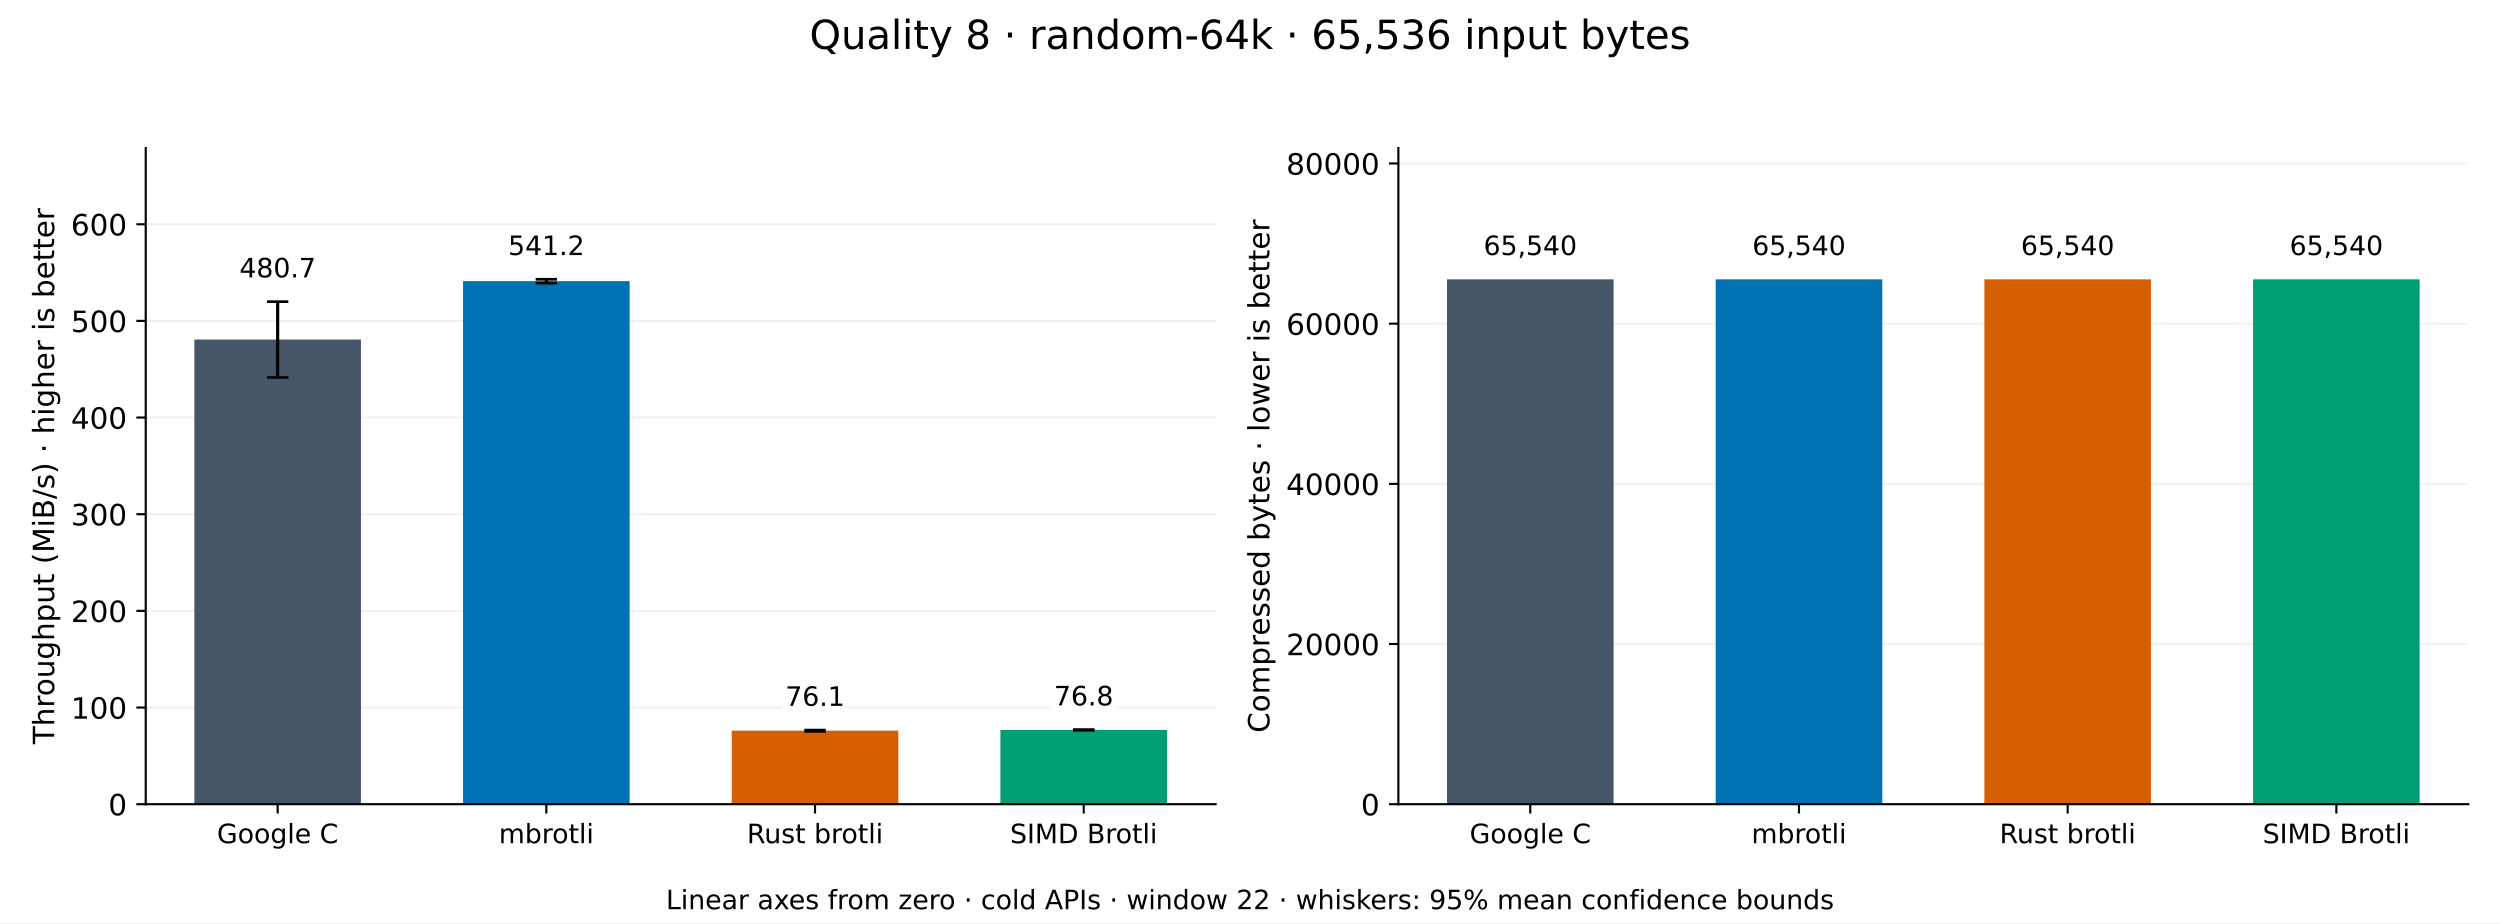
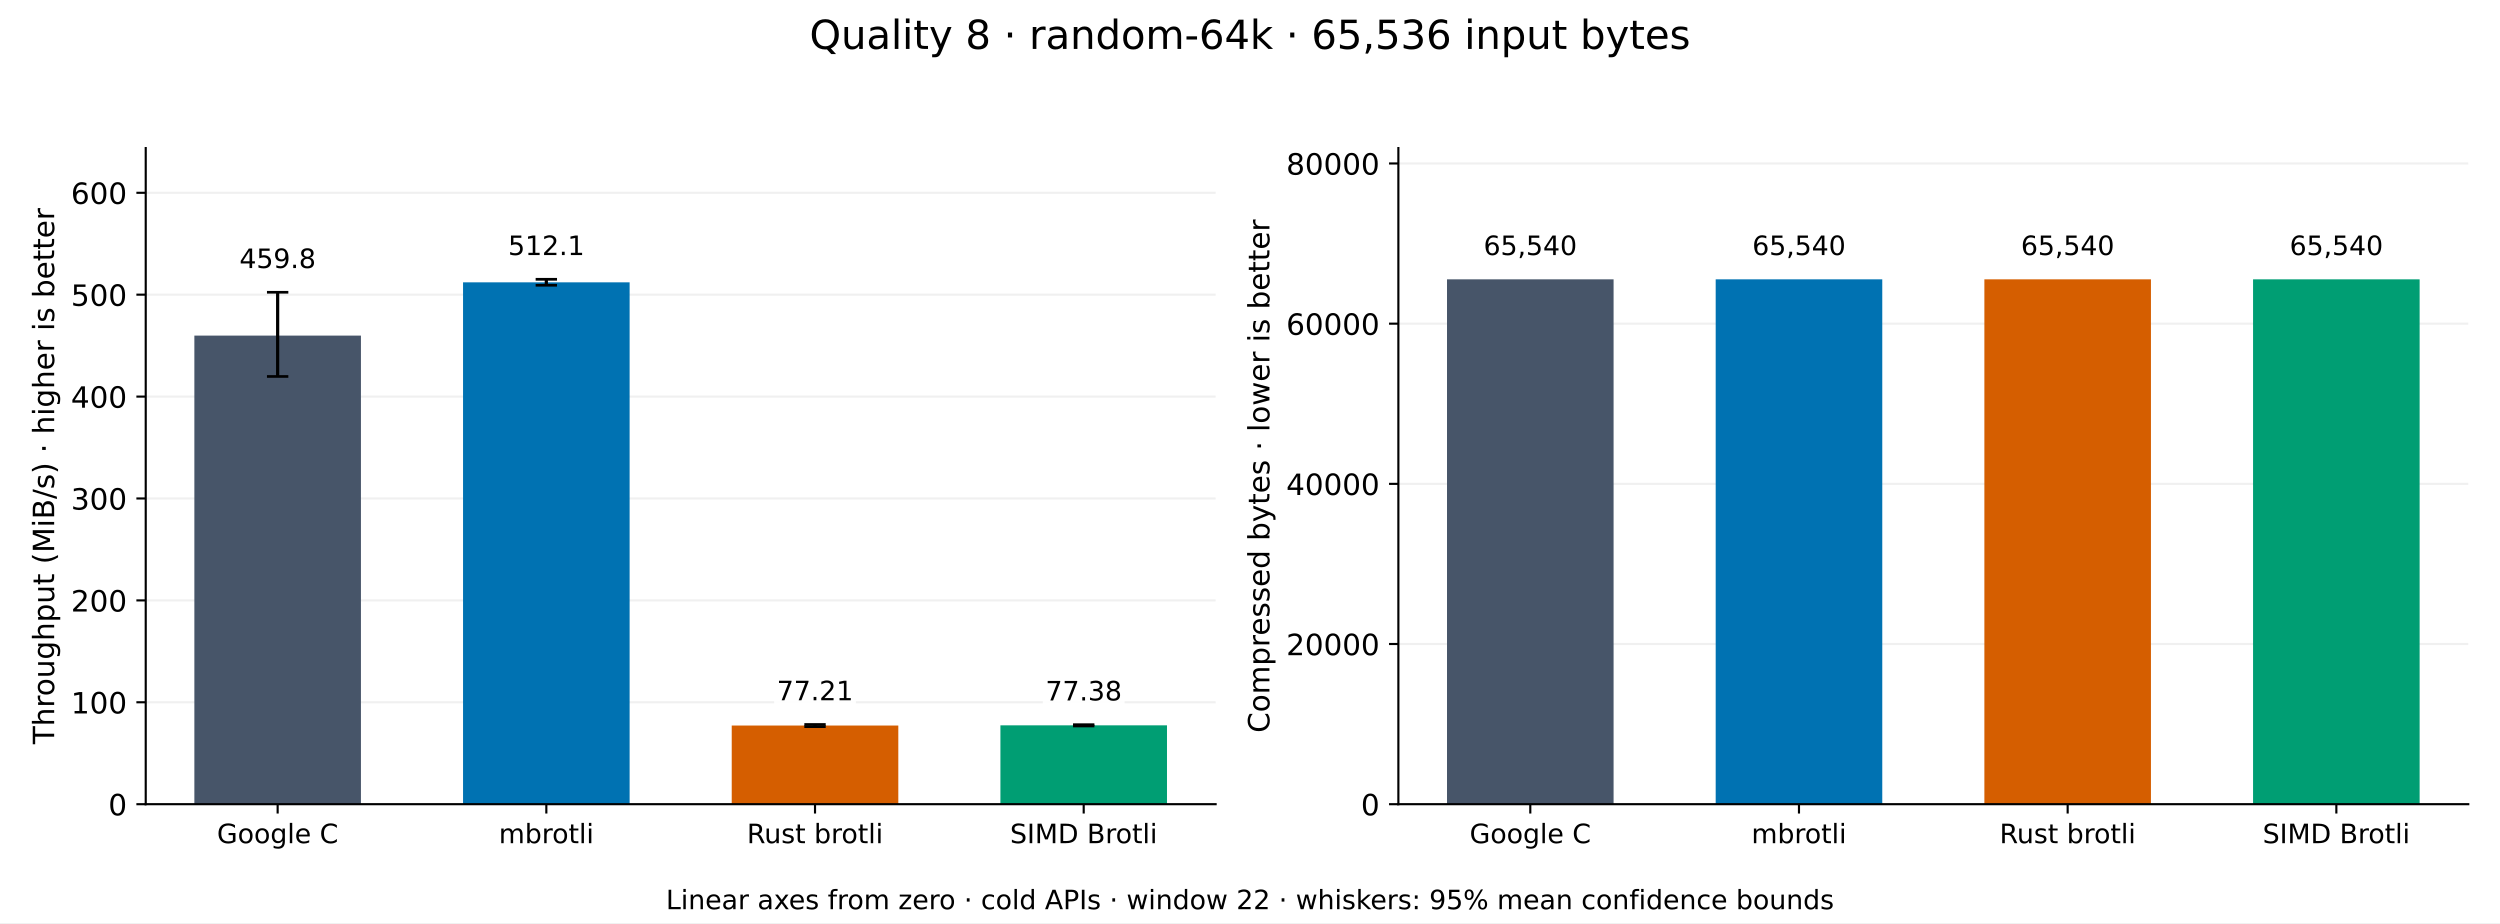
<svg xmlns="http://www.w3.org/2000/svg" xmlns:xlink="http://www.w3.org/1999/xlink" width="936pt" height="345.6pt" viewBox="0 0 936 345.6" version="1.1">
  <defs>
    <style type="text/css">*{stroke-linejoin: round; stroke-linecap: butt}</style>
  </defs>
  <g id="figure_1">
    <g id="patch_1">
      <path d="M 0 345.6 L 936 345.6 L 936 0 L 0 0 z " style="fill: #ffffff" />
    </g>
    <g id="axes_1">
      <g id="patch_2">
        <path d="M 54.56 301.088 L 455.13 301.088 L 455.13 55.44 L 54.56 55.44 z " style="fill: #ffffff" />
      </g>
      <g id="matplotlib.axis_1">
        <g id="xtick_1">
          <g id="line2d_1">
            <defs>
              <path id="m3d63aaa0ea" d="M 0 0 L 0 3.5 " style="stroke: #000000; stroke-width: 0.8" />
            </defs>
            <g>
              <use xlink:href="#m3d63aaa0ea" x="103.952" y="301.088" style="stroke: #000000; stroke-width: 0.8" />
            </g>
          </g>
          <g id="text_1">
            <text style="font-size: 10px; font-family: 'DejaVu Sans', 'Bitstream Vera Sans', 'Computer Modern Sans Serif', 'Lucida Grande', 'Verdana', 'Geneva', 'Lucid', 'Arial', 'Helvetica', 'Avant Garde', sans-serif; text-anchor: middle" x="103.952" y="315.686" transform="rotate(-0 103.9522 315.6864)">Google C</text>
          </g>
        </g>
        <g id="xtick_2">
          <g id="line2d_2">
            <g>
              <use xlink:href="#m3d63aaa0ea" x="204.547" y="301.088" style="stroke: #000000; stroke-width: 0.8" />
            </g>
          </g>
          <g id="text_2">
            <text style="font-size: 10px; font-family: 'DejaVu Sans', 'Bitstream Vera Sans', 'Computer Modern Sans Serif', 'Lucida Grande', 'Verdana', 'Geneva', 'Lucid', 'Arial', 'Helvetica', 'Avant Garde', sans-serif; text-anchor: middle" x="204.547" y="315.686" transform="rotate(-0 204.5474 315.6864)">mbrotli</text>
          </g>
        </g>
        <g id="xtick_3">
          <g id="line2d_3">
            <g>
              <use xlink:href="#m3d63aaa0ea" x="305.143" y="301.088" style="stroke: #000000; stroke-width: 0.8" />
            </g>
          </g>
          <g id="text_3">
            <text style="font-size: 10px; font-family: 'DejaVu Sans', 'Bitstream Vera Sans', 'Computer Modern Sans Serif', 'Lucida Grande', 'Verdana', 'Geneva', 'Lucid', 'Arial', 'Helvetica', 'Avant Garde', sans-serif; text-anchor: middle" x="305.143" y="315.686" transform="rotate(-0 305.1426 315.6864)">Rust brotli</text>
          </g>
        </g>
        <g id="xtick_4">
          <g id="line2d_4">
            <g>
              <use xlink:href="#m3d63aaa0ea" x="405.738" y="301.088" style="stroke: #000000; stroke-width: 0.8" />
            </g>
          </g>
          <g id="text_4">
            <text style="font-size: 10px; font-family: 'DejaVu Sans', 'Bitstream Vera Sans', 'Computer Modern Sans Serif', 'Lucida Grande', 'Verdana', 'Geneva', 'Lucid', 'Arial', 'Helvetica', 'Avant Garde', sans-serif; text-anchor: middle" x="405.738" y="315.686" transform="rotate(-0 405.7378 315.6864)">SIMD Brotli</text>
          </g>
        </g>
      </g>
      <g id="matplotlib.axis_2">
        <g id="ytick_1">
          <g id="line2d_5">
            <path d="M 54.56 301.088 L 455.13 301.088 " clip-path="url(#pb9456fbabf)" style="fill: none; stroke: #b0b0b0; stroke-opacity: 0.18; stroke-width: 0.8; stroke-linecap: square" />
          </g>
          <g id="line2d_6">
            <defs>
              <path id="mb6c034703b" d="M 0 0 L -3.5 0 " style="stroke: #000000; stroke-width: 0.8" />
            </defs>
            <g>
              <use xlink:href="#mb6c034703b" x="54.56" y="301.088" style="stroke: #000000; stroke-width: 0.8" />
            </g>
          </g>
          <g id="text_5">
            <text style="font-size: 11px; font-family: 'DejaVu Sans', 'Bitstream Vera Sans', 'Computer Modern Sans Serif', 'Lucida Grande', 'Verdana', 'Geneva', 'Lucid', 'Arial', 'Helvetica', 'Avant Garde', sans-serif; text-anchor: end" x="47.56" y="305.267" transform="rotate(-0 47.56 305.2671)">0</text>
          </g>
        </g>
        <g id="ytick_2">
          <g id="line2d_7">
-             <path d="M 54.56 264.899 L 455.13 264.899 " clip-path="url(#pb9456fbabf)" style="fill: none; stroke: #b0b0b0; stroke-opacity: 0.18; stroke-width: 0.8; stroke-linecap: square" />
+             <path d="M 54.56 262.936 L 455.13 262.936 " clip-path="url(#pb9456fbabf)" style="fill: none; stroke: #b0b0b0; stroke-opacity: 0.18; stroke-width: 0.8; stroke-linecap: square" />
          </g>
          <g id="line2d_8">
            <g>
-               <use xlink:href="#mb6c034703b" x="54.56" y="264.899" style="stroke: #000000; stroke-width: 0.8" />
+               <use xlink:href="#mb6c034703b" x="54.56" y="262.936" style="stroke: #000000; stroke-width: 0.8" />
            </g>
          </g>
          <g id="text_6">
-             <text style="font-size: 11px; font-family: 'DejaVu Sans', 'Bitstream Vera Sans', 'Computer Modern Sans Serif', 'Lucida Grande', 'Verdana', 'Geneva', 'Lucid', 'Arial', 'Helvetica', 'Avant Garde', sans-serif; text-anchor: end" x="47.56" y="269.078" transform="rotate(-0 47.56 269.0783)">100</text>
+             <text style="font-size: 11px; font-family: 'DejaVu Sans', 'Bitstream Vera Sans', 'Computer Modern Sans Serif', 'Lucida Grande', 'Verdana', 'Geneva', 'Lucid', 'Arial', 'Helvetica', 'Avant Garde', sans-serif; text-anchor: end" x="47.56" y="267.115" transform="rotate(-0 47.56 267.1148)">100</text>
          </g>
        </g>
        <g id="ytick_3">
          <g id="line2d_9">
-             <path d="M 54.56 228.71 L 455.13 228.71 " clip-path="url(#pb9456fbabf)" style="fill: none; stroke: #b0b0b0; stroke-opacity: 0.18; stroke-width: 0.8; stroke-linecap: square" />
+             <path d="M 54.56 224.783 L 455.13 224.783 " clip-path="url(#pb9456fbabf)" style="fill: none; stroke: #b0b0b0; stroke-opacity: 0.18; stroke-width: 0.8; stroke-linecap: square" />
          </g>
          <g id="line2d_10">
            <g>
-               <use xlink:href="#mb6c034703b" x="54.56" y="228.71" style="stroke: #000000; stroke-width: 0.8" />
+               <use xlink:href="#mb6c034703b" x="54.56" y="224.783" style="stroke: #000000; stroke-width: 0.8" />
            </g>
          </g>
          <g id="text_7">
-             <text style="font-size: 11px; font-family: 'DejaVu Sans', 'Bitstream Vera Sans', 'Computer Modern Sans Serif', 'Lucida Grande', 'Verdana', 'Geneva', 'Lucid', 'Arial', 'Helvetica', 'Avant Garde', sans-serif; text-anchor: end" x="47.56" y="232.889" transform="rotate(-0 47.56 232.8895)">200</text>
+             <text style="font-size: 11px; font-family: 'DejaVu Sans', 'Bitstream Vera Sans', 'Computer Modern Sans Serif', 'Lucida Grande', 'Verdana', 'Geneva', 'Lucid', 'Arial', 'Helvetica', 'Avant Garde', sans-serif; text-anchor: end" x="47.56" y="228.963" transform="rotate(-0 47.56 228.9625)">200</text>
          </g>
        </g>
        <g id="ytick_4">
          <g id="line2d_11">
-             <path d="M 54.56 192.522 L 455.13 192.522 " clip-path="url(#pb9456fbabf)" style="fill: none; stroke: #b0b0b0; stroke-opacity: 0.18; stroke-width: 0.8; stroke-linecap: square" />
+             <path d="M 54.56 186.631 L 455.13 186.631 " clip-path="url(#pb9456fbabf)" style="fill: none; stroke: #b0b0b0; stroke-opacity: 0.18; stroke-width: 0.8; stroke-linecap: square" />
          </g>
          <g id="line2d_12">
            <g>
-               <use xlink:href="#mb6c034703b" x="54.56" y="192.522" style="stroke: #000000; stroke-width: 0.8" />
+               <use xlink:href="#mb6c034703b" x="54.56" y="186.631" style="stroke: #000000; stroke-width: 0.8" />
            </g>
          </g>
          <g id="text_8">
-             <text style="font-size: 11px; font-family: 'DejaVu Sans', 'Bitstream Vera Sans', 'Computer Modern Sans Serif', 'Lucida Grande', 'Verdana', 'Geneva', 'Lucid', 'Arial', 'Helvetica', 'Avant Garde', sans-serif; text-anchor: end" x="47.56" y="196.701" transform="rotate(-0 47.56 196.7006)">300</text>
+             <text style="font-size: 11px; font-family: 'DejaVu Sans', 'Bitstream Vera Sans', 'Computer Modern Sans Serif', 'Lucida Grande', 'Verdana', 'Geneva', 'Lucid', 'Arial', 'Helvetica', 'Avant Garde', sans-serif; text-anchor: end" x="47.56" y="190.81" transform="rotate(-0 47.56 190.8103)">300</text>
          </g>
        </g>
        <g id="ytick_5">
          <g id="line2d_13">
-             <path d="M 54.56 156.333 L 455.13 156.333 " clip-path="url(#pb9456fbabf)" style="fill: none; stroke: #b0b0b0; stroke-opacity: 0.18; stroke-width: 0.8; stroke-linecap: square" />
+             <path d="M 54.56 148.479 L 455.13 148.479 " clip-path="url(#pb9456fbabf)" style="fill: none; stroke: #b0b0b0; stroke-opacity: 0.18; stroke-width: 0.8; stroke-linecap: square" />
          </g>
          <g id="line2d_14">
            <g>
-               <use xlink:href="#mb6c034703b" x="54.56" y="156.333" style="stroke: #000000; stroke-width: 0.8" />
+               <use xlink:href="#mb6c034703b" x="54.56" y="148.479" style="stroke: #000000; stroke-width: 0.8" />
            </g>
          </g>
          <g id="text_9">
-             <text style="font-size: 11px; font-family: 'DejaVu Sans', 'Bitstream Vera Sans', 'Computer Modern Sans Serif', 'Lucida Grande', 'Verdana', 'Geneva', 'Lucid', 'Arial', 'Helvetica', 'Avant Garde', sans-serif; text-anchor: end" x="47.56" y="160.512" transform="rotate(-0 47.56 160.5118)">400</text>
+             <text style="font-size: 11px; font-family: 'DejaVu Sans', 'Bitstream Vera Sans', 'Computer Modern Sans Serif', 'Lucida Grande', 'Verdana', 'Geneva', 'Lucid', 'Arial', 'Helvetica', 'Avant Garde', sans-serif; text-anchor: end" x="47.56" y="152.658" transform="rotate(-0 47.56 152.658)">400</text>
          </g>
        </g>
        <g id="ytick_6">
          <g id="line2d_15">
-             <path d="M 54.56 120.144 L 455.13 120.144 " clip-path="url(#pb9456fbabf)" style="fill: none; stroke: #b0b0b0; stroke-opacity: 0.18; stroke-width: 0.8; stroke-linecap: square" />
+             <path d="M 54.56 110.327 L 455.13 110.327 " clip-path="url(#pb9456fbabf)" style="fill: none; stroke: #b0b0b0; stroke-opacity: 0.18; stroke-width: 0.8; stroke-linecap: square" />
          </g>
          <g id="line2d_16">
            <g>
-               <use xlink:href="#mb6c034703b" x="54.56" y="120.144" style="stroke: #000000; stroke-width: 0.8" />
+               <use xlink:href="#mb6c034703b" x="54.56" y="110.327" style="stroke: #000000; stroke-width: 0.8" />
            </g>
          </g>
          <g id="text_10">
-             <text style="font-size: 11px; font-family: 'DejaVu Sans', 'Bitstream Vera Sans', 'Computer Modern Sans Serif', 'Lucida Grande', 'Verdana', 'Geneva', 'Lucid', 'Arial', 'Helvetica', 'Avant Garde', sans-serif; text-anchor: end" x="47.56" y="124.323" transform="rotate(-0 47.56 124.323)">500</text>
+             <text style="font-size: 11px; font-family: 'DejaVu Sans', 'Bitstream Vera Sans', 'Computer Modern Sans Serif', 'Lucida Grande', 'Verdana', 'Geneva', 'Lucid', 'Arial', 'Helvetica', 'Avant Garde', sans-serif; text-anchor: end" x="47.56" y="114.506" transform="rotate(-0 47.56 114.5057)">500</text>
          </g>
        </g>
        <g id="ytick_7">
          <g id="line2d_17">
-             <path d="M 54.56 83.955 L 455.13 83.955 " clip-path="url(#pb9456fbabf)" style="fill: none; stroke: #b0b0b0; stroke-opacity: 0.18; stroke-width: 0.8; stroke-linecap: square" />
+             <path d="M 54.56 72.174 L 455.13 72.174 " clip-path="url(#pb9456fbabf)" style="fill: none; stroke: #b0b0b0; stroke-opacity: 0.18; stroke-width: 0.8; stroke-linecap: square" />
          </g>
          <g id="line2d_18">
            <g>
-               <use xlink:href="#mb6c034703b" x="54.56" y="83.955" style="stroke: #000000; stroke-width: 0.8" />
+               <use xlink:href="#mb6c034703b" x="54.56" y="72.174" style="stroke: #000000; stroke-width: 0.8" />
            </g>
          </g>
          <g id="text_11">
-             <text style="font-size: 11px; font-family: 'DejaVu Sans', 'Bitstream Vera Sans', 'Computer Modern Sans Serif', 'Lucida Grande', 'Verdana', 'Geneva', 'Lucid', 'Arial', 'Helvetica', 'Avant Garde', sans-serif; text-anchor: end" x="47.56" y="88.134" transform="rotate(-0 47.56 88.13415)">600</text>
+             <text style="font-size: 11px; font-family: 'DejaVu Sans', 'Bitstream Vera Sans', 'Computer Modern Sans Serif', 'Lucida Grande', 'Verdana', 'Geneva', 'Lucid', 'Arial', 'Helvetica', 'Avant Garde', sans-serif; text-anchor: end" x="47.56" y="76.353" transform="rotate(-0 47.56 76.35337)">600</text>
          </g>
        </g>
        <g id="text_12">
          <text style="font-size: 11px; font-family: 'DejaVu Sans', 'Bitstream Vera Sans', 'Computer Modern Sans Serif', 'Lucida Grande', 'Verdana', 'Geneva', 'Lucid', 'Arial', 'Helvetica', 'Avant Garde', sans-serif; text-anchor: middle" x="20.276" y="178.264" transform="rotate(-90 20.27609 178.264)">Throughput (MiB/s) · higher is better</text>
        </g>
      </g>
      <g id="patch_3">
-         <path d="M 72.768 301.088 L 135.137 301.088 L 135.137 127.122 L 72.768 127.122 z " clip-path="url(#pb9456fbabf)" style="fill: #475569" />
+         <path d="M 72.768 301.088 L 135.137 301.088 L 135.137 125.661 L 72.768 125.661 z " clip-path="url(#pb9456fbabf)" style="fill: #475569" />
      </g>
      <g id="patch_4">
-         <path d="M 173.363 301.088 L 235.732 301.088 L 235.732 105.252 L 173.363 105.252 z " clip-path="url(#pb9456fbabf)" style="fill: #0072b2" />
+         <path d="M 173.363 301.088 L 235.732 301.088 L 235.732 105.693 L 173.363 105.693 z " clip-path="url(#pb9456fbabf)" style="fill: #0072b2" />
      </g>
      <g id="patch_5">
-         <path d="M 273.958 301.088 L 336.327 301.088 L 336.327 273.55 L 273.958 273.55 z " clip-path="url(#pb9456fbabf)" style="fill: #d55e00" />
+         <path d="M 273.958 301.088 L 336.327 301.088 L 336.327 271.629 L 273.958 271.629 z " clip-path="url(#pb9456fbabf)" style="fill: #d55e00" />
      </g>
      <g id="patch_6">
-         <path d="M 374.553 301.088 L 436.922 301.088 L 436.922 273.294 L 374.553 273.294 z " clip-path="url(#pb9456fbabf)" style="fill: #009e73" />
+         <path d="M 374.553 301.088 L 436.922 301.088 L 436.922 271.566 L 374.553 271.566 z " clip-path="url(#pb9456fbabf)" style="fill: #009e73" />
      </g>
      <g id="LineCollection_1">
-         <path d="M 103.952 141.333 L 103.952 112.933 " clip-path="url(#pb9456fbabf)" style="fill: none; stroke: #000000; stroke-width: 1.2" />
-         <path d="M 204.547 105.994 L 204.547 104.57 " clip-path="url(#pb9456fbabf)" style="fill: none; stroke: #000000; stroke-width: 1.2" />
-         <path d="M 305.143 273.831 L 305.143 273.345 " clip-path="url(#pb9456fbabf)" style="fill: none; stroke: #000000; stroke-width: 1.2" />
-         <path d="M 405.738 273.412 L 405.738 273.174 " clip-path="url(#pb9456fbabf)" style="fill: none; stroke: #000000; stroke-width: 1.2" />
+         <path d="M 103.952 140.948 L 103.952 109.436 " clip-path="url(#pb9456fbabf)" style="fill: none; stroke: #000000; stroke-width: 1.2" />
+         <path d="M 204.547 106.811 L 204.547 104.57 " clip-path="url(#pb9456fbabf)" style="fill: none; stroke: #000000; stroke-width: 1.2" />
+         <path d="M 305.143 272.06 L 305.143 271.253 " clip-path="url(#pb9456fbabf)" style="fill: none; stroke: #000000; stroke-width: 1.2" />
+         <path d="M 405.738 271.819 L 405.738 271.323 " clip-path="url(#pb9456fbabf)" style="fill: none; stroke: #000000; stroke-width: 1.2" />
      </g>
      <g id="line2d_19">
        <defs>
          <path id="ma4d3aa00d3" d="M 4 0 L -4 -0 " style="stroke: #000000" />
        </defs>
        <g clip-path="url(#pb9456fbabf)">
-           <use xlink:href="#ma4d3aa00d3" x="103.952" y="141.333" style="fill: #1f77b4; stroke: #000000" />
-           <use xlink:href="#ma4d3aa00d3" x="204.547" y="105.994" style="fill: #1f77b4; stroke: #000000" />
-           <use xlink:href="#ma4d3aa00d3" x="305.143" y="273.831" style="fill: #1f77b4; stroke: #000000" />
-           <use xlink:href="#ma4d3aa00d3" x="405.738" y="273.412" style="fill: #1f77b4; stroke: #000000" />
+           <use xlink:href="#ma4d3aa00d3" x="103.952" y="140.948" style="fill: #1f77b4; stroke: #000000" />
+           <use xlink:href="#ma4d3aa00d3" x="204.547" y="106.811" style="fill: #1f77b4; stroke: #000000" />
+           <use xlink:href="#ma4d3aa00d3" x="305.143" y="272.06" style="fill: #1f77b4; stroke: #000000" />
+           <use xlink:href="#ma4d3aa00d3" x="405.738" y="271.819" style="fill: #1f77b4; stroke: #000000" />
        </g>
      </g>
      <g id="line2d_20">
        <g clip-path="url(#pb9456fbabf)">
-           <use xlink:href="#ma4d3aa00d3" x="103.952" y="112.933" style="fill: #1f77b4; stroke: #000000" />
+           <use xlink:href="#ma4d3aa00d3" x="103.952" y="109.436" style="fill: #1f77b4; stroke: #000000" />
          <use xlink:href="#ma4d3aa00d3" x="204.547" y="104.57" style="fill: #1f77b4; stroke: #000000" />
-           <use xlink:href="#ma4d3aa00d3" x="305.143" y="273.345" style="fill: #1f77b4; stroke: #000000" />
-           <use xlink:href="#ma4d3aa00d3" x="405.738" y="273.174" style="fill: #1f77b4; stroke: #000000" />
+           <use xlink:href="#ma4d3aa00d3" x="305.143" y="271.253" style="fill: #1f77b4; stroke: #000000" />
+           <use xlink:href="#ma4d3aa00d3" x="405.738" y="271.323" style="fill: #1f77b4; stroke: #000000" />
        </g>
      </g>
      <g id="patch_7">
        <path d="M 54.56 301.088 L 54.56 55.44 " style="fill: none; stroke: #000000; stroke-width: 0.8; stroke-linejoin: miter; stroke-linecap: square" />
      </g>
      <g id="patch_8">
        <path d="M 54.56 301.088 L 455.13 301.088 " style="fill: none; stroke: #000000; stroke-width: 0.8; stroke-linejoin: miter; stroke-linecap: square" />
      </g>
      <g id="text_13">
        <g id="patch_9">
-           <path d="M 88.638 106.933 L 119.266 106.933 L 119.266 95.255 L 88.638 95.255 z " style="fill: #ffffff; opacity: 0.9" />
-         </g>
-         <text style="font-size: 10px; font-family: 'DejaVu Sans', 'Bitstream Vera Sans', 'Computer Modern Sans Serif', 'Lucida Grande', 'Verdana', 'Geneva', 'Lucid', 'Arial', 'Helvetica', 'Avant Garde', sans-serif; text-anchor: middle" x="103.952" y="103.853" transform="rotate(-0 103.9522 103.8532)">480.7</text>
+           <path d="M 88.638 103.436 L 119.266 103.436 L 119.266 91.758 L 88.638 91.758 z " style="fill: #ffffff; opacity: 0.9" />
+         </g>
+         <text style="font-size: 10px; font-family: 'DejaVu Sans', 'Bitstream Vera Sans', 'Computer Modern Sans Serif', 'Lucida Grande', 'Verdana', 'Geneva', 'Lucid', 'Arial', 'Helvetica', 'Avant Garde', sans-serif; text-anchor: middle" x="103.952" y="100.357" transform="rotate(-0 103.9522 100.3566)">459.8</text>
      </g>
      <g id="text_14">
        <g id="patch_10">
          <path d="M 189.233 98.57 L 219.861 98.57 L 219.861 86.891 L 189.233 86.891 z " style="fill: #ffffff; opacity: 0.9" />
        </g>
-         <text style="font-size: 10px; font-family: 'DejaVu Sans', 'Bitstream Vera Sans', 'Computer Modern Sans Serif', 'Lucida Grande', 'Verdana', 'Geneva', 'Lucid', 'Arial', 'Helvetica', 'Avant Garde', sans-serif; text-anchor: middle" x="204.547" y="95.49" transform="rotate(-0 204.5474 95.48991)">541.2</text>
+         <text style="font-size: 10px; font-family: 'DejaVu Sans', 'Bitstream Vera Sans', 'Computer Modern Sans Serif', 'Lucida Grande', 'Verdana', 'Geneva', 'Lucid', 'Arial', 'Helvetica', 'Avant Garde', sans-serif; text-anchor: middle" x="204.547" y="95.49" transform="rotate(-0 204.5474 95.48991)">512.1</text>
      </g>
      <g id="text_15">
        <g id="patch_11">
-           <path d="M 293.01 267.345 L 317.275 267.345 L 317.275 255.667 L 293.01 255.667 z " style="fill: #ffffff; opacity: 0.9" />
-         </g>
-         <text style="font-size: 10px; font-family: 'DejaVu Sans', 'Bitstream Vera Sans', 'Computer Modern Sans Serif', 'Lucida Grande', 'Verdana', 'Geneva', 'Lucid', 'Arial', 'Helvetica', 'Avant Garde', sans-serif; text-anchor: middle" x="305.143" y="264.265" transform="rotate(-0 305.1426 264.2653)">76.1</text>
+           <path d="M 289.829 265.253 L 320.457 265.253 L 320.457 253.575 L 289.829 253.575 z " style="fill: #ffffff; opacity: 0.9" />
+         </g>
+         <text style="font-size: 10px; font-family: 'DejaVu Sans', 'Bitstream Vera Sans', 'Computer Modern Sans Serif', 'Lucida Grande', 'Verdana', 'Geneva', 'Lucid', 'Arial', 'Helvetica', 'Avant Garde', sans-serif; text-anchor: middle" x="305.143" y="262.174" transform="rotate(-0 305.1426 262.1736)">77.21</text>
      </g>
      <g id="text_16">
        <g id="patch_12">
-           <path d="M 393.605 267.174 L 417.871 267.174 L 417.871 255.496 L 393.605 255.496 z " style="fill: #ffffff; opacity: 0.9" />
-         </g>
-         <text style="font-size: 10px; font-family: 'DejaVu Sans', 'Bitstream Vera Sans', 'Computer Modern Sans Serif', 'Lucida Grande', 'Verdana', 'Geneva', 'Lucid', 'Arial', 'Helvetica', 'Avant Garde', sans-serif; text-anchor: middle" x="405.738" y="264.095" transform="rotate(-0 405.7378 264.0945)">76.8</text>
+           <path d="M 390.424 265.323 L 421.052 265.323 L 421.052 253.645 L 390.424 253.645 z " style="fill: #ffffff; opacity: 0.9" />
+         </g>
+         <text style="font-size: 10px; font-family: 'DejaVu Sans', 'Bitstream Vera Sans', 'Computer Modern Sans Serif', 'Lucida Grande', 'Verdana', 'Geneva', 'Lucid', 'Arial', 'Helvetica', 'Avant Garde', sans-serif; text-anchor: middle" x="405.738" y="262.244" transform="rotate(-0 405.7378 262.2436)">77.38</text>
      </g>
    </g>
    <g id="axes_2">
      <g id="patch_13">
        <path d="M 523.55 301.088 L 924.12 301.088 L 924.12 55.44 L 523.55 55.44 z " style="fill: #ffffff" />
      </g>
      <g id="matplotlib.axis_3">
        <g id="xtick_5">
          <g id="line2d_21">
            <g>
              <use xlink:href="#m3d63aaa0ea" x="572.942" y="301.088" style="stroke: #000000; stroke-width: 0.8" />
            </g>
          </g>
          <g id="text_17">
            <text style="font-size: 10px; font-family: 'DejaVu Sans', 'Bitstream Vera Sans', 'Computer Modern Sans Serif', 'Lucida Grande', 'Verdana', 'Geneva', 'Lucid', 'Arial', 'Helvetica', 'Avant Garde', sans-serif; text-anchor: middle" x="572.942" y="315.686" transform="rotate(-0 572.9422 315.6864)">Google C</text>
          </g>
        </g>
        <g id="xtick_6">
          <g id="line2d_22">
            <g>
              <use xlink:href="#m3d63aaa0ea" x="673.537" y="301.088" style="stroke: #000000; stroke-width: 0.8" />
            </g>
          </g>
          <g id="text_18">
            <text style="font-size: 10px; font-family: 'DejaVu Sans', 'Bitstream Vera Sans', 'Computer Modern Sans Serif', 'Lucida Grande', 'Verdana', 'Geneva', 'Lucid', 'Arial', 'Helvetica', 'Avant Garde', sans-serif; text-anchor: middle" x="673.537" y="315.686" transform="rotate(-0 673.5374 315.6864)">mbrotli</text>
          </g>
        </g>
        <g id="xtick_7">
          <g id="line2d_23">
            <g>
              <use xlink:href="#m3d63aaa0ea" x="774.133" y="301.088" style="stroke: #000000; stroke-width: 0.8" />
            </g>
          </g>
          <g id="text_19">
            <text style="font-size: 10px; font-family: 'DejaVu Sans', 'Bitstream Vera Sans', 'Computer Modern Sans Serif', 'Lucida Grande', 'Verdana', 'Geneva', 'Lucid', 'Arial', 'Helvetica', 'Avant Garde', sans-serif; text-anchor: middle" x="774.133" y="315.686" transform="rotate(-0 774.1326 315.6864)">Rust brotli</text>
          </g>
        </g>
        <g id="xtick_8">
          <g id="line2d_24">
            <g>
              <use xlink:href="#m3d63aaa0ea" x="874.728" y="301.088" style="stroke: #000000; stroke-width: 0.8" />
            </g>
          </g>
          <g id="text_20">
            <text style="font-size: 10px; font-family: 'DejaVu Sans', 'Bitstream Vera Sans', 'Computer Modern Sans Serif', 'Lucida Grande', 'Verdana', 'Geneva', 'Lucid', 'Arial', 'Helvetica', 'Avant Garde', sans-serif; text-anchor: middle" x="874.728" y="315.686" transform="rotate(-0 874.7278 315.6864)">SIMD Brotli</text>
          </g>
        </g>
      </g>
      <g id="matplotlib.axis_4">
        <g id="ytick_8">
          <g id="line2d_25">
            <path d="M 523.55 301.088 L 924.12 301.088 " clip-path="url(#p7ed6ae1081)" style="fill: none; stroke: #b0b0b0; stroke-opacity: 0.18; stroke-width: 0.8; stroke-linecap: square" />
          </g>
          <g id="line2d_26">
            <g>
              <use xlink:href="#mb6c034703b" x="523.55" y="301.088" style="stroke: #000000; stroke-width: 0.8" />
            </g>
          </g>
          <g id="text_21">
            <text style="font-size: 11px; font-family: 'DejaVu Sans', 'Bitstream Vera Sans', 'Computer Modern Sans Serif', 'Lucida Grande', 'Verdana', 'Geneva', 'Lucid', 'Arial', 'Helvetica', 'Avant Garde', sans-serif; text-anchor: end" x="516.55" y="305.267" transform="rotate(-0 516.55 305.2671)">0</text>
          </g>
        </g>
        <g id="ytick_9">
          <g id="line2d_27">
            <path d="M 523.55 241.119 L 924.12 241.119 " clip-path="url(#p7ed6ae1081)" style="fill: none; stroke: #b0b0b0; stroke-opacity: 0.18; stroke-width: 0.8; stroke-linecap: square" />
          </g>
          <g id="line2d_28">
            <g>
              <use xlink:href="#mb6c034703b" x="523.55" y="241.119" style="stroke: #000000; stroke-width: 0.8" />
            </g>
          </g>
          <g id="text_22">
            <text style="font-size: 11px; font-family: 'DejaVu Sans', 'Bitstream Vera Sans', 'Computer Modern Sans Serif', 'Lucida Grande', 'Verdana', 'Geneva', 'Lucid', 'Arial', 'Helvetica', 'Avant Garde', sans-serif; text-anchor: end" x="516.55" y="245.298" transform="rotate(-0 516.55 245.2981)">20000</text>
          </g>
        </g>
        <g id="ytick_10">
          <g id="line2d_29">
            <path d="M 523.55 181.15 L 924.12 181.15 " clip-path="url(#p7ed6ae1081)" style="fill: none; stroke: #b0b0b0; stroke-opacity: 0.18; stroke-width: 0.8; stroke-linecap: square" />
          </g>
          <g id="line2d_30">
            <g>
              <use xlink:href="#mb6c034703b" x="523.55" y="181.15" style="stroke: #000000; stroke-width: 0.8" />
            </g>
          </g>
          <g id="text_23">
            <text style="font-size: 11px; font-family: 'DejaVu Sans', 'Bitstream Vera Sans', 'Computer Modern Sans Serif', 'Lucida Grande', 'Verdana', 'Geneva', 'Lucid', 'Arial', 'Helvetica', 'Avant Garde', sans-serif; text-anchor: end" x="516.55" y="185.329" transform="rotate(-0 516.55 185.3291)">40000</text>
          </g>
        </g>
        <g id="ytick_11">
          <g id="line2d_31">
            <path d="M 523.55 121.181 L 924.12 121.181 " clip-path="url(#p7ed6ae1081)" style="fill: none; stroke: #b0b0b0; stroke-opacity: 0.18; stroke-width: 0.8; stroke-linecap: square" />
          </g>
          <g id="line2d_32">
            <g>
              <use xlink:href="#mb6c034703b" x="523.55" y="121.181" style="stroke: #000000; stroke-width: 0.8" />
            </g>
          </g>
          <g id="text_24">
            <text style="font-size: 11px; font-family: 'DejaVu Sans', 'Bitstream Vera Sans', 'Computer Modern Sans Serif', 'Lucida Grande', 'Verdana', 'Geneva', 'Lucid', 'Arial', 'Helvetica', 'Avant Garde', sans-serif; text-anchor: end" x="516.55" y="125.36" transform="rotate(-0 516.55 125.3602)">60000</text>
          </g>
        </g>
        <g id="ytick_12">
          <g id="line2d_33">
            <path d="M 523.55 61.212 L 924.12 61.212 " clip-path="url(#p7ed6ae1081)" style="fill: none; stroke: #b0b0b0; stroke-opacity: 0.18; stroke-width: 0.8; stroke-linecap: square" />
          </g>
          <g id="line2d_34">
            <g>
              <use xlink:href="#mb6c034703b" x="523.55" y="61.212" style="stroke: #000000; stroke-width: 0.8" />
            </g>
          </g>
          <g id="text_25">
            <text style="font-size: 11px; font-family: 'DejaVu Sans', 'Bitstream Vera Sans', 'Computer Modern Sans Serif', 'Lucida Grande', 'Verdana', 'Geneva', 'Lucid', 'Arial', 'Helvetica', 'Avant Garde', sans-serif; text-anchor: end" x="516.55" y="65.391" transform="rotate(-0 516.55 65.39116)">80000</text>
          </g>
        </g>
        <g id="text_26">
          <text style="font-size: 11px; font-family: 'DejaVu Sans', 'Bitstream Vera Sans', 'Computer Modern Sans Serif', 'Lucida Grande', 'Verdana', 'Geneva', 'Lucid', 'Arial', 'Helvetica', 'Avant Garde', sans-serif; text-anchor: middle" x="475.269" y="178.264" transform="rotate(-90 475.2686 178.264)">Compressed bytes · lower is better</text>
        </g>
      </g>
      <g id="patch_14">
        <path d="M 541.758 301.088 L 604.127 301.088 L 604.127 104.57 L 541.758 104.57 z " clip-path="url(#p7ed6ae1081)" style="fill: #475569" />
      </g>
      <g id="patch_15">
        <path d="M 642.353 301.088 L 704.722 301.088 L 704.722 104.57 L 642.353 104.57 z " clip-path="url(#p7ed6ae1081)" style="fill: #0072b2" />
      </g>
      <g id="patch_16">
        <path d="M 742.948 301.088 L 805.317 301.088 L 805.317 104.57 L 742.948 104.57 z " clip-path="url(#p7ed6ae1081)" style="fill: #d55e00" />
      </g>
      <g id="patch_17">
        <path d="M 843.543 301.088 L 905.912 301.088 L 905.912 104.57 L 843.543 104.57 z " clip-path="url(#p7ed6ae1081)" style="fill: #009e73" />
      </g>
      <g id="patch_18">
        <path d="M 523.55 301.088 L 523.55 55.44 " style="fill: none; stroke: #000000; stroke-width: 0.8; stroke-linejoin: miter; stroke-linecap: square" />
      </g>
      <g id="patch_19">
        <path d="M 523.55 301.088 L 924.12 301.088 " style="fill: none; stroke: #000000; stroke-width: 0.8; stroke-linejoin: miter; stroke-linecap: square" />
      </g>
      <g id="text_27">
        <g id="patch_20">
          <path d="M 554.447 98.57 L 591.438 98.57 L 591.438 86.891 L 554.447 86.891 z " style="fill: #ffffff; opacity: 0.9" />
        </g>
        <text style="font-size: 10px; font-family: 'DejaVu Sans', 'Bitstream Vera Sans', 'Computer Modern Sans Serif', 'Lucida Grande', 'Verdana', 'Geneva', 'Lucid', 'Arial', 'Helvetica', 'Avant Garde', sans-serif; text-anchor: middle" x="572.942" y="95.49" transform="rotate(-0 572.9422 95.48991)">65,540</text>
      </g>
      <g id="text_28">
        <g id="patch_21">
          <path d="M 655.042 98.57 L 692.033 98.57 L 692.033 86.891 L 655.042 86.891 z " style="fill: #ffffff; opacity: 0.9" />
        </g>
        <text style="font-size: 10px; font-family: 'DejaVu Sans', 'Bitstream Vera Sans', 'Computer Modern Sans Serif', 'Lucida Grande', 'Verdana', 'Geneva', 'Lucid', 'Arial', 'Helvetica', 'Avant Garde', sans-serif; text-anchor: middle" x="673.537" y="95.49" transform="rotate(-0 673.5374 95.48991)">65,540</text>
      </g>
      <g id="text_29">
        <g id="patch_22">
          <path d="M 755.637 98.57 L 792.628 98.57 L 792.628 86.891 L 755.637 86.891 z " style="fill: #ffffff; opacity: 0.9" />
        </g>
        <text style="font-size: 10px; font-family: 'DejaVu Sans', 'Bitstream Vera Sans', 'Computer Modern Sans Serif', 'Lucida Grande', 'Verdana', 'Geneva', 'Lucid', 'Arial', 'Helvetica', 'Avant Garde', sans-serif; text-anchor: middle" x="774.133" y="95.49" transform="rotate(-0 774.1326 95.48991)">65,540</text>
      </g>
      <g id="text_30">
        <g id="patch_23">
          <path d="M 856.232 98.57 L 893.223 98.57 L 893.223 86.891 L 856.232 86.891 z " style="fill: #ffffff; opacity: 0.9" />
        </g>
        <text style="font-size: 10px; font-family: 'DejaVu Sans', 'Bitstream Vera Sans', 'Computer Modern Sans Serif', 'Lucida Grande', 'Verdana', 'Geneva', 'Lucid', 'Arial', 'Helvetica', 'Avant Garde', sans-serif; text-anchor: middle" x="874.728" y="95.49" transform="rotate(-0 874.7278 95.48991)">65,540</text>
      </g>
    </g>
    <g id="text_31">
      <text style="font-size: 15px; font-family: 'DejaVu Sans', 'Bitstream Vera Sans', 'Computer Modern Sans Serif', 'Lucida Grande', 'Verdana', 'Geneva', 'Lucid', 'Arial', 'Helvetica', 'Avant Garde', sans-serif; text-anchor: middle" x="468" y="18.31" transform="rotate(-0 468 18.30966)">Quality 8 · random-64k · 65,536 input bytes</text>
    </g>
    <g id="text_32">
      <text style="font-size: 10px; font-family: 'DejaVu Sans', 'Bitstream Vera Sans', 'Computer Modern Sans Serif', 'Lucida Grande', 'Verdana', 'Geneva', 'Lucid', 'Arial', 'Helvetica', 'Avant Garde', sans-serif; text-anchor: middle" x="468" y="340.416" transform="rotate(-0 468 340.416)">Linear axes from zero · cold APIs · window 22 · whiskers: 95% mean confidence bounds</text>
    </g>
  </g>
  <defs>
    <clipPath id="pb9456fbabf">
      <rect x="54.56" y="55.44" width="400.57" height="245.648" />
    </clipPath>
    <clipPath id="p7ed6ae1081">
      <rect x="523.55" y="55.44" width="400.57" height="245.648" />
    </clipPath>
  </defs>
</svg>
